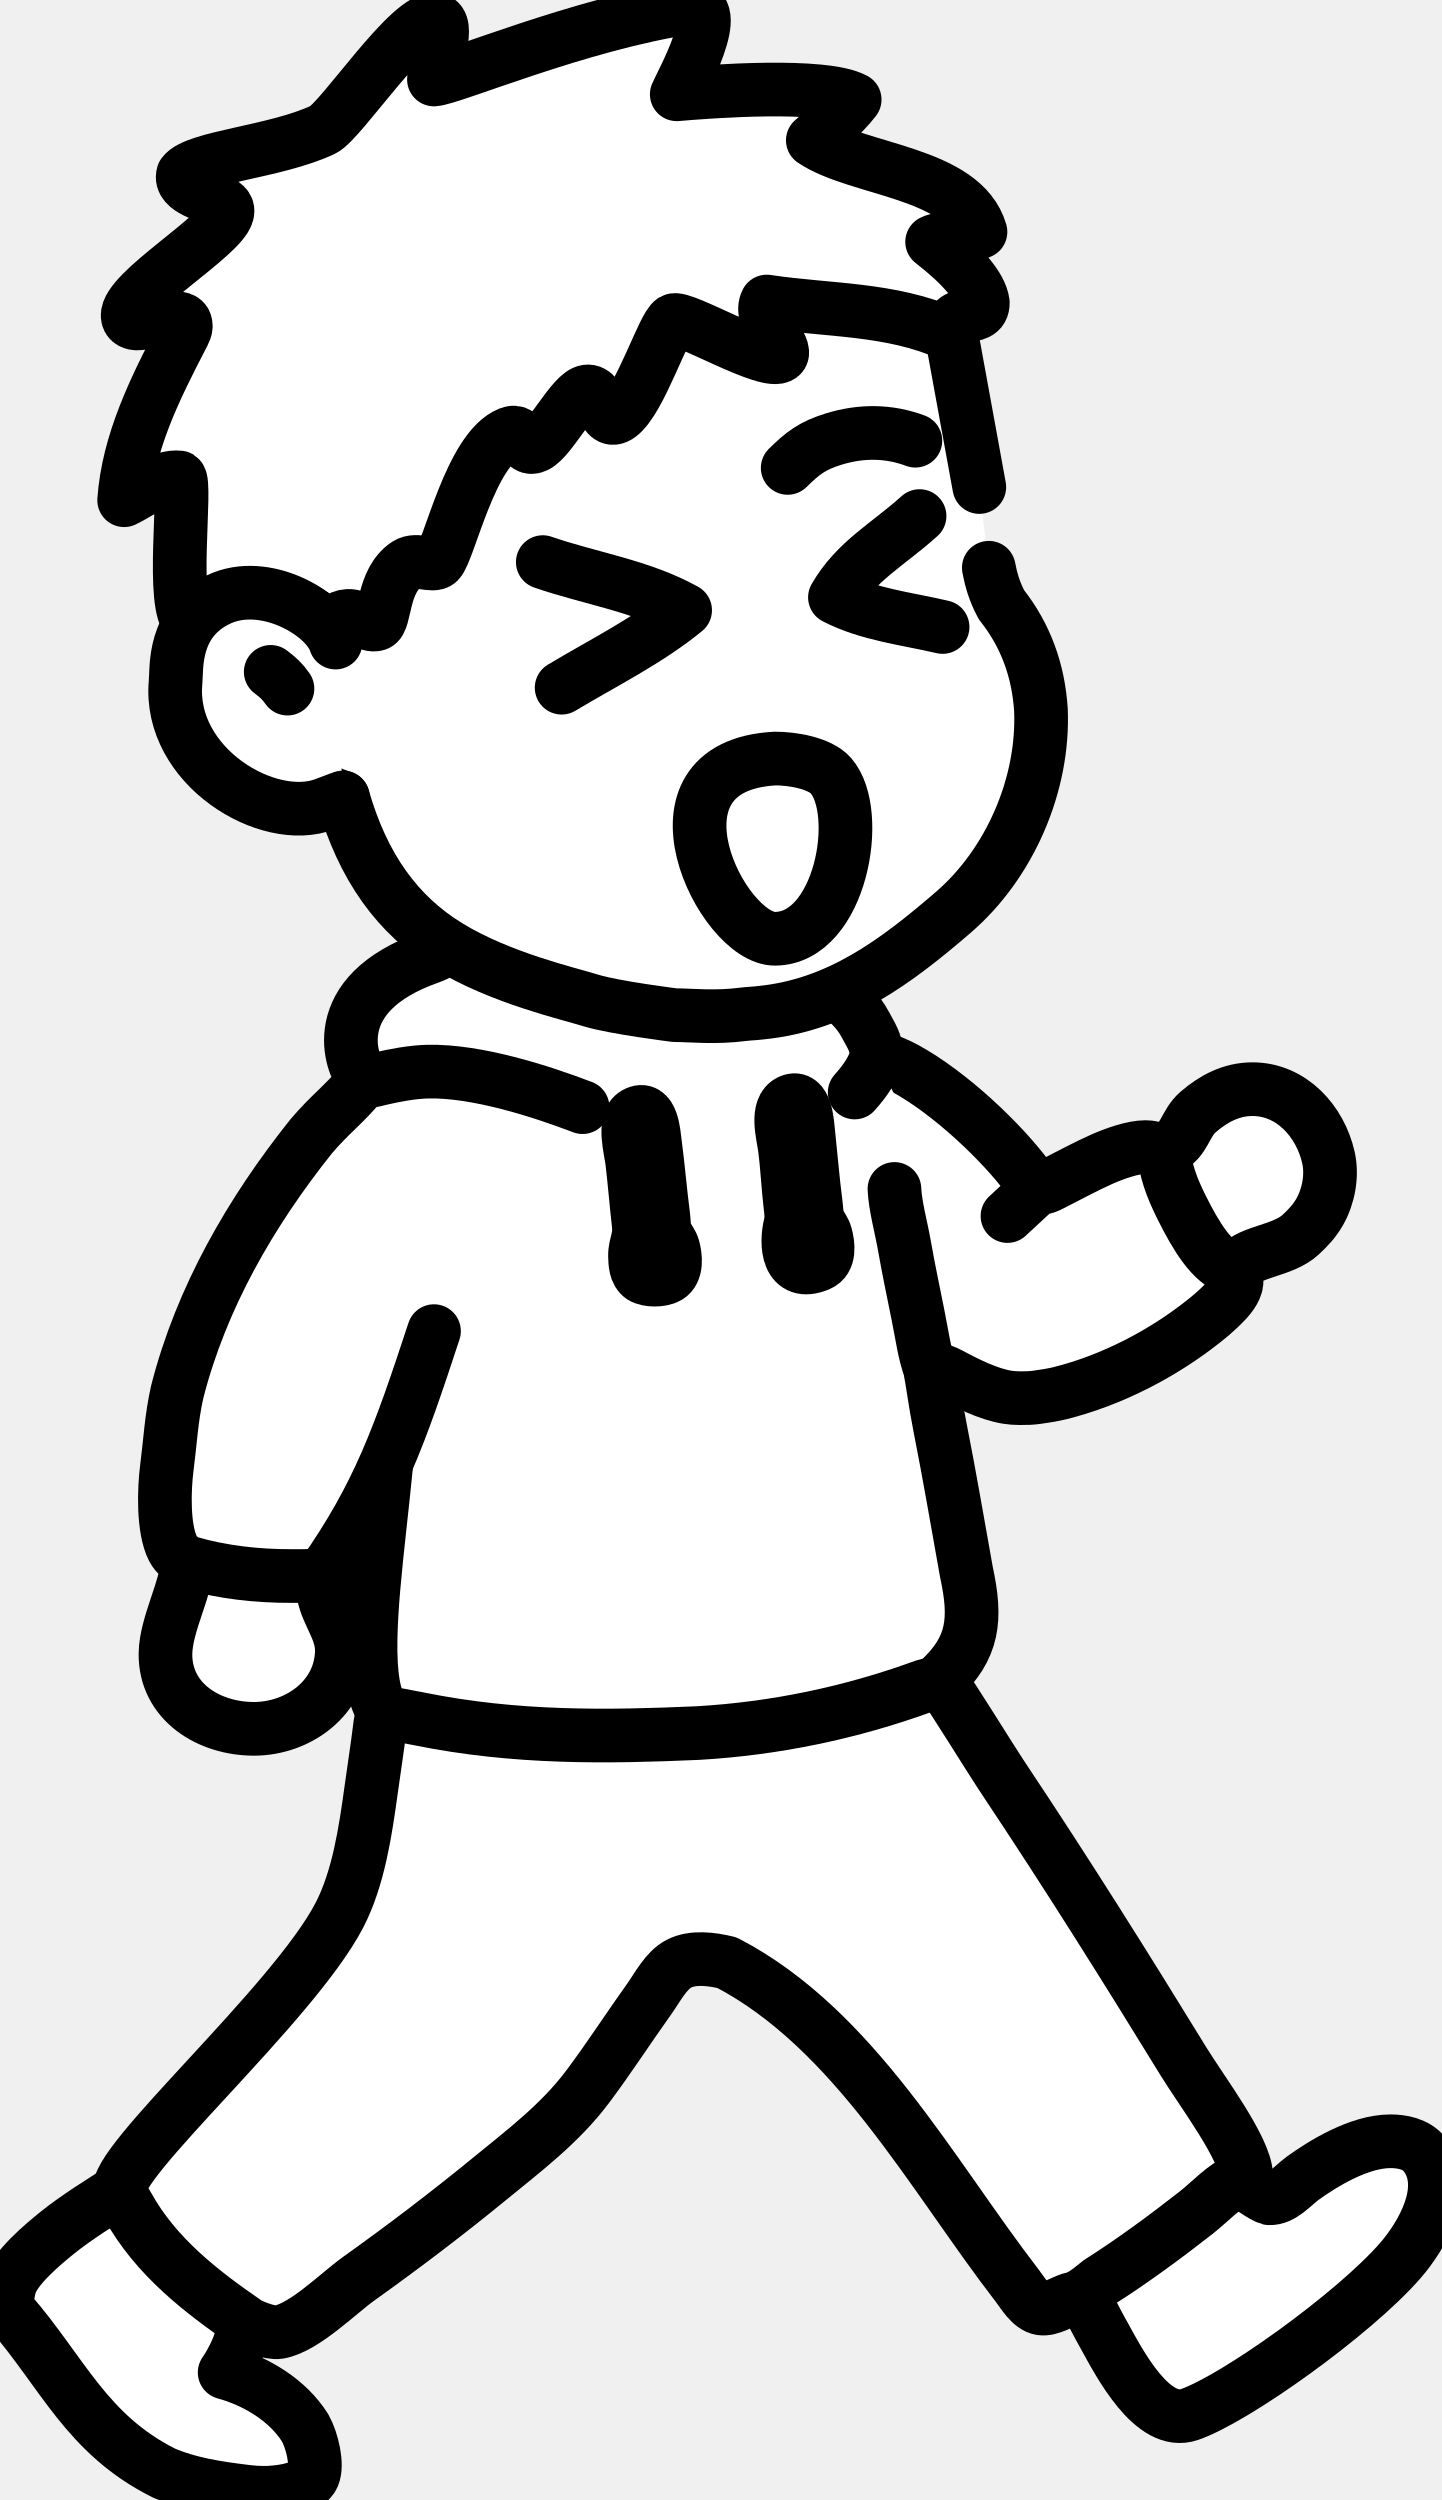
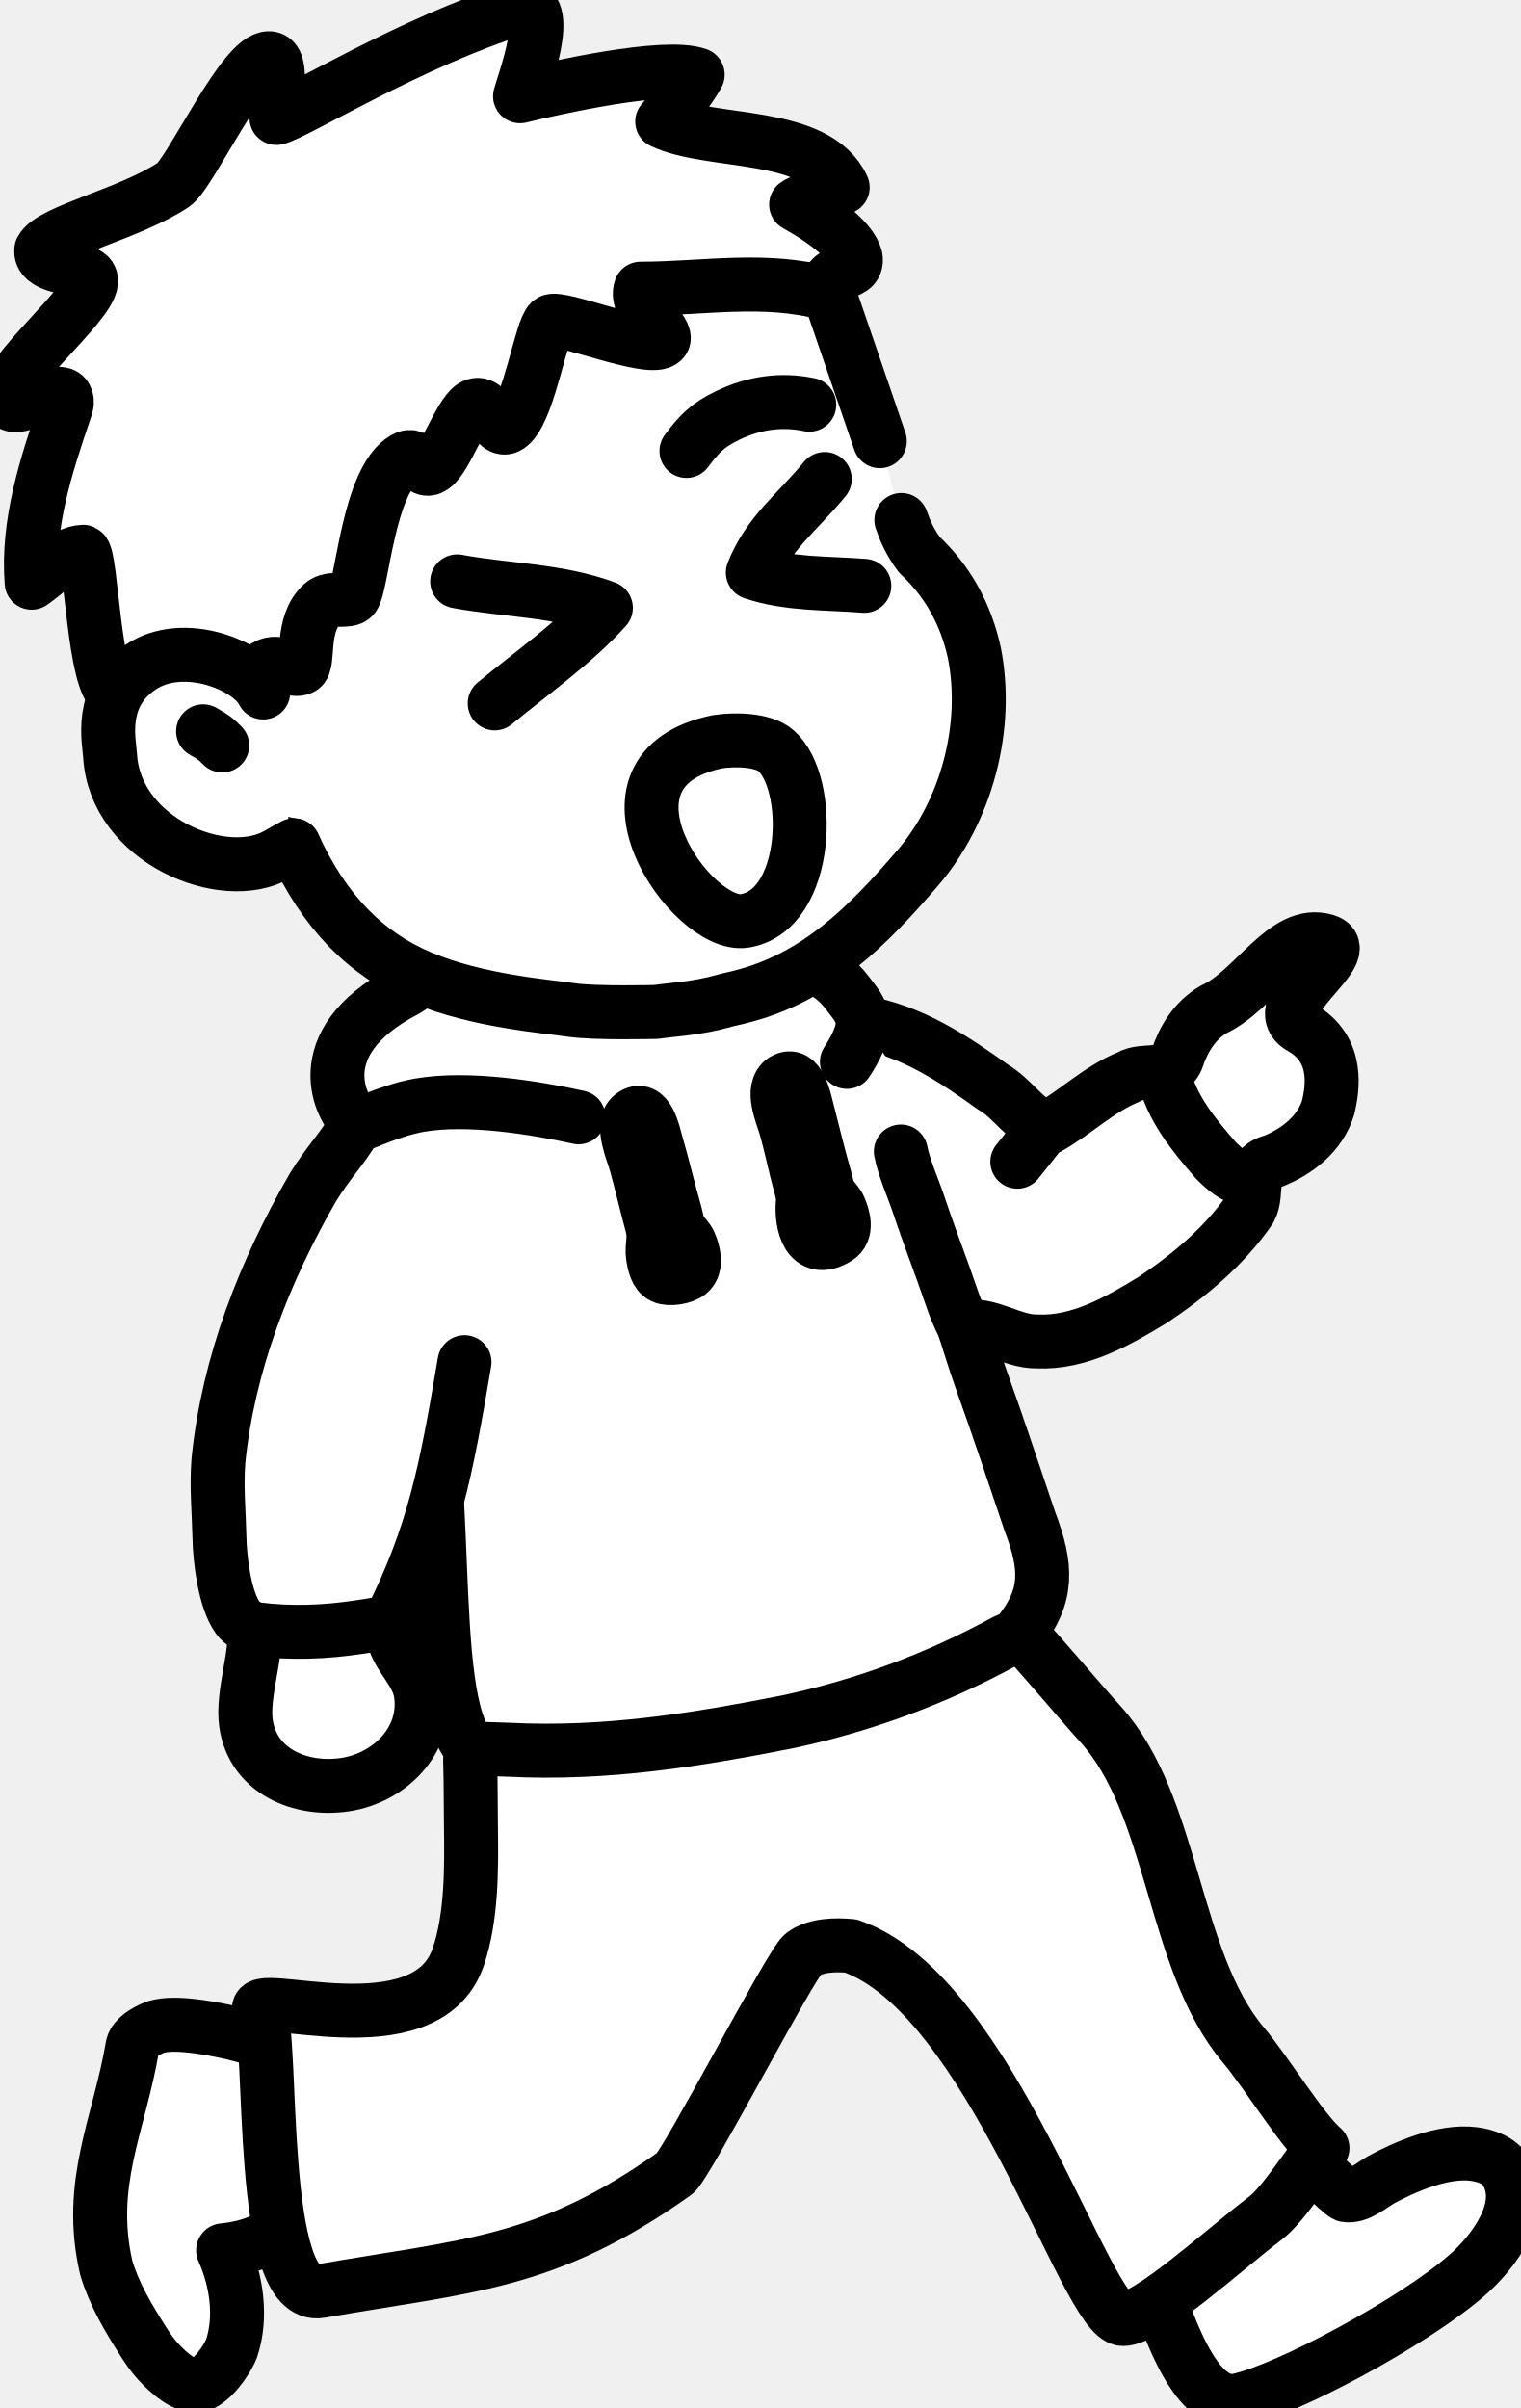
- <svg xmlns="http://www.w3.org/2000/svg" viewBox="0 0 26.866 46.579" role="img" aria-hidden="true">
-   <g id="layer1" transform="translate(-18.20542,14.64621)" style="display:inline">
-     <path d="m 22.742,28.719 c -0.031,0.285 -0.206,0.628 -0.351,0.838 0.585,0.161 1.175,0.515 1.5,1.033 0.13,0.232 0.238,0.684 0.148,0.894 -0.097,0.225 -0.531,0.3 -0.829,0.313 -0.172,0.007 -0.314,-0.007 -0.468,-0.026 -0.494,-0.061 -1.01,-0.138 -1.482,-0.34 -1.44,-0.721 -1.883,-1.867 -2.86,-2.994 -0.093,-0.133 -0.052,-0.35 -0.012,-0.499 0.089,-0.327 0.624,-0.774 0.883,-0.983 0.364,-0.294 0.858,-0.597 1.131,-0.772" style="fill:#ffffff;fill-opacity:1;stroke:currentColor;stroke-linecap:round;stroke-linejoin:round;stroke-dasharray:none" id="path1-8" />
-     <path d="m 41.324,25.956 c 0.077,0.09 0.42,0.327 0.53,0.355 0.239,0.011 0.441,-0.239 0.62,-0.371 0.372,-0.269 1.05,-0.691 1.638,-0.691 0.208,0 0.475,0.045 0.632,0.24 0.485,0.606 -0.035,1.507 -0.448,1.982 -0.867,0.997 -3.072,2.573 -3.928,2.869 -0.69,0.239 -1.31,-0.962 -1.587,-1.465 -0.125,-0.228 -0.268,-0.464 -0.324,-0.702" style="fill:#ffffff;fill-opacity:1;stroke:currentColor;stroke-linecap:round;stroke-linejoin:round;stroke-dasharray:none" id="path1-2" />
-     <path style="display:inline;fill:#ffffff;fill-opacity:1;stroke:currentColor;stroke-linecap:round;stroke-linejoin:round;stroke-dasharray:none" d="m 25.406,17.284 c -0.105,0.037 -0.114,0.176 -0.127,0.282 -0.04,0.331 -0.112,0.794 -0.158,1.131 -0.105,0.762 -0.234,1.65 -0.592,2.34 -0.863,1.662 -4.267,4.648 -4.089,5.148 0.037,0.105 0.091,0.17 0.148,0.273 0.52,0.939 1.37,1.594 2.204,2.168 0.097,0.067 0.446,0.208 0.613,0.178 0.47,-0.083 1.107,-0.725 1.482,-0.993 0.82,-0.585 1.651,-1.216 2.418,-1.844 0.668,-0.547 1.333,-1.047 1.847,-1.732 0.392,-0.521 0.769,-1.105 1.15,-1.638 0.153,-0.214 0.311,-0.531 0.552,-0.656 0.261,-0.135 0.612,-0.088 0.897,-0.019 2.376,1.24 3.809,3.946 5.407,6.018 0.109,0.141 0.25,0.394 0.443,0.424 0.168,0.026 0.399,-0.121 0.546,-0.17 0.221,-0.04 0.374,-0.194 0.546,-0.325 0.616,-0.391 1.227,-0.842 1.794,-1.286 0.279,-0.219 0.518,-0.496 0.819,-0.621 l 0.117,-0.089 C 41.399,25.376 40.603,24.326 40.259,23.767 39.181,22.01 38.076,20.25 36.937,18.541 36.585,18.012 35.996,17.037 35.728,16.669" id="path7" />
+ <svg xmlns="http://www.w3.org/2000/svg" viewBox="0 0 28.168 44.626" role="img" aria-hidden="true">
+   <g id="walker-legs" transform="translate(-17.30072,15.60438)" style="display:inline">
+     <path d="m 22.305,25.836 c -0.239,0.157 -0.616,0.241 -0.87,0.263 0.249,0.554 0.351,1.234 0.158,1.815 -0.096,0.247 -0.376,0.619 -0.596,0.683 -0.235,0.069 -0.57,-0.218 -0.769,-0.44 -0.116,-0.128 -0.194,-0.247 -0.278,-0.378 -0.267,-0.419 -0.536,-0.867 -0.681,-1.359 -0.361,-1.57 0.241,-2.641 0.489,-4.112 0.043,-0.156 0.237,-0.263 0.377,-0.326 0.309,-0.14 0.994,-0.011 1.32,0.056 0.458,0.094 1.007,0.282 1.316,0.381" style="fill:#ffffff;fill-opacity:1;stroke:currentColor;stroke-linecap:round;stroke-linejoin:round;stroke-dasharray:none" id="path1-8" />
+     <path d="m 41.373,24.241 c 0.065,0.099 0.759,0.793 0.864,0.835 0.235,0.042 0.468,-0.18 0.663,-0.288 0.404,-0.219 1.13,-0.549 1.714,-0.473 0.206,0.027 0.466,0.106 0.595,0.32 0.402,0.664 -0.23,1.49 -0.701,1.907 -0.989,0.877 -3.379,2.154 -4.266,2.337 -0.715,0.148 -1.175,-1.124 -1.384,-1.658 -0.095,-0.242 -0.205,-0.495 -0.23,-0.738" style="fill:#ffffff;fill-opacity:1;stroke:currentColor;stroke-linecap:round;stroke-linejoin:round;stroke-dasharray:none" id="path1-2" />
+     <path style="display:inline;fill:#ffffff;fill-opacity:1;stroke:currentColor;stroke-linecap:round;stroke-linejoin:round;stroke-dasharray:none" d="m 26.098,16.822 c -0.099,0.052 -0.087,0.191 -0.083,0.298 0.01,0.334 0.008,0.802 0.013,1.142 0.01,0.769 0.015,1.666 -0.236,2.402 -0.604,1.773 -3.931,0.535 -3.68,1.002 0.264,0.492 -0.053,5.396 1.129,5.189 2.691,-0.472 4.181,-0.483 6.566,-2.182 0.215,-0.153 2.155,-3.901 2.375,-4.061 0.238,-0.173 0.592,-0.179 0.884,-0.153 2.603,0.894 4.352,6.911 5.046,6.914 0.465,0.002 1.862,-1.281 2.636,-1.868 0.353,-0.267 0.849,-1.083 1.059,-1.3 -0.373,-0.318 -1.041,-1.407 -1.464,-1.909 -1.329,-1.576 -1.273,-4.434 -2.654,-5.954 -0.427,-0.47 -1.155,-1.346 -1.475,-1.67" id="path7" />
  </g>
-   <g id="layer7" style="display:inline">
-     <path d="m 21.696,21.448 c 0.003,0.324 0.128,0.665 0.322,1.053 0.264,0.528 0.563,1.029 0.926,1.131 m -3.627,-1.482 -0.546,0.507 m -1.443,2.886 c 0.117,-0.025 0.201,-0.027 0.351,0.053 0.318,0.169 0.728,0.38 1.092,0.437 0.082,0.013 0.139,0.016 0.234,0.017 0.13,0.001 0.204,-0.002 0.312,-0.016 0.114,-0.015 0.309,-0.046 0.429,-0.076 0.968,-0.241 1.923,-0.738 2.691,-1.35 0.103,-0.082 0.18,-0.146 0.273,-0.235 0.137,-0.132 0.273,-0.267 0.319,-0.427 0.035,-0.122 -0.035,-0.258 0.059,-0.373 0.213,-0.26 0.818,-0.268 1.143,-0.567 0.144,-0.133 0.261,-0.259 0.356,-0.425 0.167,-0.292 0.239,-0.681 0.164,-1.014 -0.152,-0.674 -0.687,-1.274 -1.416,-1.274 -0.393,0 -0.723,0.176 -1.014,0.427 -0.246,0.214 -0.253,0.54 -0.548,0.659 -0.196,0.079 -0.252,-0.007 -0.427,-0.007 -0.242,-2.65e-4 -0.579,0.121 -0.819,0.227 -0.3,0.133 -0.607,0.301 -0.897,0.448 -0.096,0.049 -0.2,0.11 -0.302,0.076 -0.092,-0.031 -0.134,-0.128 -0.193,-0.207 -0.472,-0.632 -1.425,-1.548 -2.27,-2.009 -0.165,-0.09 -0.384,-0.177 -0.563,-0.231" style="display:inline;fill:#ffffff;fill-opacity:1;stroke:currentColor;stroke-linecap:round;stroke-linejoin:round;stroke-dasharray:none" id="path1-43" />
+   <g id="walker-arm-left" style="display:inline" transform="translate(0.9046965,0.9581696)">
+     <path d="m 20.659,18.938 c 0.132,0.626 0.561,1.14 0.971,1.612 0.163,0.163 0.353,0.327 0.589,0.361 m -3.808,-0.923 -0.464,0.583 m -0.995,3.069 c 0.462,-0.098 0.888,0.269 1.359,0.262 0.781,0.036 1.495,-0.373 2.141,-0.767 0.687,-0.457 1.338,-1.002 1.808,-1.687 0.165,-0.31 -0.06,-0.771 0.427,-0.886 0.455,-0.184 0.872,-0.511 1.021,-0.997 0.074,-0.319 0.221,-1.072 -0.498,-1.479 -0.719,-0.407 1.068,-1.421 0.452,-1.607 -0.76,-0.23 -1.311,0.918 -2.077,1.27 -0.345,0.203 -0.559,0.545 -0.679,0.916 -0.168,0.376 -0.61,0.162 -0.897,0.337 -0.559,0.227 -0.994,0.668 -1.514,0.954 -0.386,-0.12 -0.63,-0.555 -0.994,-0.765 -0.734,-0.528 -1.53,-1.057 -2.441,-1.201" style="display:inline;fill:#ffffff;fill-opacity:1;stroke:currentColor;stroke-linecap:round;stroke-linejoin:round;stroke-dasharray:none" id="path1-43" />
  </g>
-   <g id="layer5" style="display:inline">
-     <path id="path1-22" style="display:inline;fill:#ffffff;fill-opacity:1;stroke:none;stroke-linecap:round;stroke-linejoin:round;stroke-dasharray:none" d="m 8.33,17.649 c -0.063,0.048 -0.147,0.124 -0.322,0.186 -1.976,0.692 -1.456,2.02 -1.256,2.236 0.169,0.002 -0.236,1.38 -0.182,2.494 0.053,1.114 0.565,1.965 0.565,1.965 0.579,1.68 -0.754,6.391 0.015,7.37 l 0.663,0.125 c 1.796,0.365 3.503,0.337 5.187,0.264 1.441,-0.083 2.856,-0.379 4.212,-0.873 0.123,-0.037 0.202,-0.038 0.295,-0.12 0.639,-0.598 0.691,-1.131 0.501,-2.008 -0.162,-0.899 -0.313,-1.796 -0.491,-2.691 -0.096,-0.481 -0.137,-0.843 -0.187,-1.092 -0.116,-0.35 0.399,-0.663 0.299,-1.164 -0.085,-0.425 -0.427,-0.796 -0.502,-1.225 -0.058,-0.333 0.216,-1.147 0.203,-1.466 0,0 -1.007,-1.844 -1.003,-2.007 0.005,-0.215 -0.098,-0.352 -0.193,-0.534 -0.164,-0.313 -0.346,-0.42 -0.481,-0.585 z" />
-     <path d="m 14.719,20.518 c 0.298,-0.131 0.322,0.413 0.34,0.58 0.047,0.436 0.083,0.894 0.14,1.326 0.016,0.123 0.011,0.236 0.06,0.34 0.042,0.09 0.098,0.15 0.124,0.246 0.049,0.178 0.084,0.462 -0.125,0.55 -0.584,0.244 -0.624,-0.37 -0.532,-0.745 0.03,-0.122 0.015,-0.22 -1.47e-4,-0.351 -0.043,-0.362 -0.057,-0.73 -0.106,-1.092 -0.03,-0.223 -0.173,-0.733 0.099,-0.853 m -2.881,0.231 c 0.315,-0.176 0.342,0.379 0.365,0.544 0.06,0.45 0.097,0.917 0.156,1.365 0.016,0.124 0.004,0.235 0.054,0.34 0.043,0.09 0.101,0.149 0.129,0.246 0.047,0.163 0.074,0.444 -0.095,0.544 -0.12,0.071 -0.381,0.071 -0.489,0 -0.115,-0.076 -0.125,-0.257 -0.127,-0.389 -0.002,-0.118 0.028,-0.202 0.053,-0.312 0.026,-0.114 0.026,-0.195 0.012,-0.312 -0.04,-0.346 -0.075,-0.779 -0.117,-1.131 -0.026,-0.216 -0.181,-0.761 0.059,-0.895 m 4.827,1.402 c 0.014,0.318 0.127,0.72 0.185,1.053 0.075,0.429 0.167,0.862 0.252,1.287 0.1,0.501 0.11,0.664 0.226,1.014 0.05,0.249 0.092,0.611 0.187,1.092 0.178,0.895 0.329,1.792 0.491,2.691 0.19,0.877 0.139,1.41 -0.501,2.008 -0.092,0.082 -0.171,0.083 -0.294,0.12 -1.356,0.495 -2.771,0.79 -4.212,0.873 -1.683,0.074 -3.391,0.101 -5.187,-0.264 L 7.149,31.9 C 6.381,30.921 7.713,26.21 7.135,24.53 m 7.619,-1.716 h 0.429 m -3.276,0.273 c 0.191,-0.015 0.257,-0.035 0.429,-0.039" style="display:inline;fill:none;fill-opacity:1;stroke:currentColor;stroke-linecap:round;stroke-linejoin:round;stroke-dasharray:none" id="path1" />
-     <path d="m 8.329,17.649 c -0.063,0.048 -0.147,0.124 -0.322,0.185 -1.976,0.692 -1.456,2.02 -1.256,2.236 0.097,0.105 0.202,0.059 0.32,0.031 0.277,-0.066 0.61,-0.128 0.897,-0.135 0.926,-0.021 2.133,0.374 2.886,0.662 m 5.07,-0.273 c 0.199,-0.222 0.396,-0.499 0.401,-0.714 0.005,-0.215 -0.098,-0.352 -0.193,-0.534 -0.164,-0.313 -0.346,-0.42 -0.481,-0.585" style="display:inline;fill:none;fill-opacity:1;stroke:currentColor;stroke-linecap:round;stroke-linejoin:round;stroke-dasharray:none" id="path1-431" />
+   <g id="walker-torso" style="display:inline" transform="translate(0.9046965,0.9581696)">
+     <path id="path1-22" style="display:inline;fill:#ffffff;fill-opacity:1;stroke:none;stroke-linecap:round;stroke-linejoin:round;stroke-dasharray:none" d="m 6.875,17.178 c -0.055,0.057 -0.127,0.145 -0.291,0.232 -1.851,0.979 -1.138,2.215 -0.908,2.399 0.167,-0.023 -0.027,1.399 0.192,2.493 0.219,1.094 0.852,1.859 0.852,1.859 0.824,1.575 0.21,6.432 1.116,7.285 l 0.674,0.025 c 1.831,0.092 3.514,-0.19 5.168,-0.514 1.413,-0.298 2.767,-0.801 4.034,-1.493 0.116,-0.055 0.194,-0.067 0.273,-0.163 0.543,-0.687 0.514,-1.221 0.195,-2.06 -0.294,-0.865 -0.578,-1.729 -0.887,-2.587 -0.167,-0.462 -0.261,-0.813 -0.348,-1.052 -0.167,-0.328 0.296,-0.715 0.122,-1.196 -0.148,-0.408 -0.541,-0.723 -0.679,-1.136 -0.107,-0.32 0.043,-1.167 -0.018,-1.479 0,0 -1.271,-1.673 -1.292,-1.835 -0.027,-0.213 -0.149,-0.334 -0.271,-0.499 -0.209,-0.285 -0.405,-0.364 -0.563,-0.507 z" />
+     <path d="m 13.622,19.06 c 0.275,-0.174 0.381,0.36 0.423,0.522 0.111,0.424 0.215,0.871 0.337,1.29 0.035,0.119 0.046,0.232 0.11,0.327 0.055,0.082 0.119,0.134 0.159,0.224 0.075,0.169 0.152,0.444 -0.041,0.562 -0.541,0.329 -0.672,-0.273 -0.638,-0.657 0.011,-0.125 -0.018,-0.22 -0.053,-0.347 -0.096,-0.351 -0.165,-0.713 -0.268,-1.064 -0.063,-0.216 -0.28,-0.699 -0.03,-0.858 m -2.814,0.658 c 0.285,-0.221 0.395,0.323 0.442,0.484 0.126,0.436 0.233,0.892 0.358,1.326 0.035,0.12 0.039,0.231 0.105,0.328 0.056,0.083 0.122,0.132 0.164,0.224 0.071,0.154 0.14,0.428 -0.012,0.552 -0.108,0.088 -0.366,0.127 -0.483,0.073 -0.125,-0.058 -0.162,-0.235 -0.184,-0.366 -0.019,-0.116 -0.003,-0.204 0.005,-0.316 0.009,-0.117 -0.004,-0.196 -0.035,-0.31 -0.091,-0.336 -0.19,-0.759 -0.285,-1.101 -0.058,-0.21 -0.293,-0.725 -0.075,-0.894 m 4.982,0.665 c 0.061,0.313 0.234,0.693 0.34,1.013 0.138,0.413 0.293,0.827 0.441,1.235 0.174,0.48 0.208,0.64 0.375,0.969 0.087,0.239 0.182,0.59 0.348,1.052 0.31,0.858 0.593,1.723 0.887,2.587 0.319,0.839 0.348,1.373 -0.195,2.06 -0.079,0.095 -0.157,0.108 -0.273,0.163 -1.266,0.692 -2.622,1.195 -4.034,1.493 -1.654,0.325 -3.337,0.607 -5.168,0.514 L 7.837,31.446 C 6.931,30.592 7.545,25.735 6.722,24.16 m 7.277,-2.835 0.424,-0.064 m -3.198,0.759 c 0.186,-0.043 0.249,-0.073 0.418,-0.103" style="display:inline;fill:none;fill-opacity:1;stroke:currentColor;stroke-linecap:round;stroke-linejoin:round;stroke-dasharray:none" id="path1" />
+     <path d="m 6.875,17.178 c -0.055,0.057 -0.127,0.145 -0.291,0.231 -1.851,0.98 -1.137,2.215 -0.907,2.399 0.112,0.09 0.208,0.029 0.321,-0.017 0.264,-0.106 0.584,-0.218 0.867,-0.267 0.912,-0.159 2.165,0.051 2.952,0.224 m 4.972,-1.027 c 0.164,-0.249 0.317,-0.552 0.29,-0.766 -0.027,-0.213 -0.149,-0.334 -0.271,-0.499 -0.209,-0.285 -0.405,-0.364 -0.563,-0.507" style="display:inline;fill:none;fill-opacity:1;stroke:currentColor;stroke-linecap:round;stroke-linejoin:round;stroke-dasharray:none" id="path1-431" />
  </g>
-   <g id="layer6" style="display:inline">
-     <path d="m 6.72,20.2 c -0.29,0.359 -0.583,0.57 -0.925,0.975 -1.122,1.408 -2.046,3.005 -2.493,4.758 -0.111,0.487 -0.133,0.955 -0.192,1.404 -0.054,0.409 -0.076,1.15 0.113,1.519 0.062,0.121 0.183,0.21 0.3,0.259 0.617,0.179 1.269,0.251 1.911,0.249 0.312,0 0.339,0.004 0.585,-0.034 1.033,-1.471 1.423,-2.566 2.067,-4.529 m -4.602,4.329 c -2.79e-4,0.435 -0.394,1.137 -0.401,1.677 -0.012,0.902 0.813,1.405 1.649,1.404 0.82,-0.001 1.619,-0.571 1.637,-1.443 0.008,-0.398 -0.274,-0.699 -0.337,-1.053 -0.029,-0.164 0.018,-0.259 0.026,-0.351" style="display:inline;fill:#ffffff;fill-opacity:1;stroke:currentColor;stroke-linecap:round;stroke-linejoin:round;stroke-dasharray:none" id="path1-9" />
+   <g id="walker-arm-right" style="display:inline" transform="translate(0.9046965,0.9581696)">
+     <path d="m 5.665,19.941 c -0.233,0.398 -0.491,0.65 -0.769,1.102 -0.899,1.56 -1.574,3.277 -1.754,5.077 -0.037,0.498 0.011,0.964 0.02,1.417 0.008,0.412 0.097,1.149 0.339,1.485 0.079,0.11 0.212,0.18 0.335,0.211 0.637,0.084 1.293,0.058 1.927,-0.039 0.309,-0.047 0.336,-0.047 0.573,-0.121 0.801,-1.608 1.023,-2.75 1.367,-4.787 M 3.799,29.255 c 0.065,0.43 -0.22,1.183 -0.146,1.718 0.123,0.893 1.013,1.268 1.841,1.142 0.81,-0.124 1.515,-0.806 1.403,-1.671 C 6.845,30.049 6.521,29.794 6.406,29.453 6.353,29.296 6.386,29.195 6.379,29.102" style="display:inline;fill:#ffffff;fill-opacity:1;stroke:currentColor;stroke-linecap:round;stroke-linejoin:round;stroke-dasharray:none" id="path1-9" />
  </g>
-   <g id="layer3" style="display:inline">
-     <path id="path1-04" style="fill:#ffffff;fill-opacity:1;stroke:currentColor;stroke-linecap:round;stroke-linejoin:round;stroke-dasharray:none" d="M 18.246,9.074 17.74,6.3 c 0,0 -5.828,-9.063 -11.08,-3.288 -2.626,2.888 -3.305,6.883 -2.716,9.122 0.589,2.239 2.445,2.723 2.445,2.723 0.371,1.293 1.013,2.193 1.978,2.78 0.964,0.586 2.216,0.871 2.644,1.004 0.428,0.132 1.56,0.273 1.56,0.273 0.305,0 0.741,0.054 1.287,-0.017 0.105,-0.013 0.207,-0.014 0.312,-0.028 1.452,-0.142 2.532,-0.959 3.587,-1.867 1.056,-0.908 1.698,-2.385 1.637,-3.783 -0.049,-0.729 -0.283,-1.38 -0.734,-1.95 -0.14,-0.259 -0.199,-0.49 -0.237,-0.691" />
-     <path d="m 14.676,8.718 c 0.274,-0.268 0.449,-0.412 0.858,-0.538 0.508,-0.156 1.022,-0.156 1.521,0.031 m 0.078,1.404 c -0.585,0.529 -1.184,0.836 -1.577,1.515 0.615,0.319 1.335,0.395 2.006,0.552 m -7.449,-1.209 c 0.879,0.304 1.831,0.44 2.652,0.897 -0.674,0.556 -1.545,0.989 -2.301,1.443 m 3.978,1.32 c 0.31,-0.001 0.831,0.08 1.04,0.32 0.599,0.688 0.182,3.027 -1.04,3.038 -0.99,0.009 -2.598,-3.22 0,-3.358" style="display:inline;fill:none;stroke:currentColor;stroke-linecap:round;stroke-linejoin:round;stroke-dasharray:none" id="path1-0" />
+   <g id="walker-face" style="display:inline" transform="translate(0.9046965,0.9581696)">
+     <path id="path1-04" style="fill:#ffffff;fill-opacity:1;stroke:currentColor;stroke-linecap:round;stroke-linejoin:round;stroke-dasharray:none" d="M 15.399,7.218 14.484,4.551 c 0,0 -7.117,-8.09 -11.447,-1.595 -2.165,3.247 -2.239,7.299 -1.322,9.425 0.917,2.126 2.824,2.327 2.824,2.327 0.56,1.223 1.33,2.017 2.371,2.453 1.041,0.436 2.321,0.53 2.764,0.597 0.443,0.067 1.583,0.037 1.583,0.037 0.302,-0.046 0.74,-0.058 1.27,-0.209 0.102,-0.029 0.203,-0.045 0.304,-0.074 1.414,-0.357 2.36,-1.326 3.268,-2.382 0.908,-1.055 1.322,-2.612 1.053,-3.985 C 16.996,10.432 16.666,9.823 16.136,9.327 15.958,9.092 15.865,8.872 15.798,8.679" />
+     <path d="m 11.816,7.399 c 0.231,-0.306 0.382,-0.475 0.768,-0.66 0.479,-0.23 0.987,-0.307 1.508,-0.197 m 0.287,1.377 c -0.499,0.611 -1.046,1.003 -1.333,1.734 0.656,0.224 1.379,0.191 2.066,0.246 M 7.567,9.816 C 8.481,9.985 9.443,9.978 10.323,10.307 9.739,10.957 8.943,11.515 8.263,12.077 m 4.13,0.711 c 0.307,-0.047 0.834,-0.045 1.076,0.161 0.695,0.591 0.633,2.966 -0.575,3.159 -0.977,0.156 -3.05,-2.795 -0.502,-3.32" style="display:inline;fill:none;stroke:currentColor;stroke-linecap:round;stroke-linejoin:round;stroke-dasharray:none" id="path1-0" />
  </g>
-   <g id="layer2" style="display:inline">
-     <path d="M 4.692,11.092 C 4.011,11.132 3.763,11.74 3.535,11.59 3.162,11.344 3.489,8.992 3.343,8.896 2.998,8.856 2.617,9.178 2.313,9.32 2.39,8.233 2.894,7.23 3.386,6.278 3.434,6.184 3.483,6.11 3.453,6.017 3.419,5.912 3.266,5.925 3.171,5.934 3.048,5.945 2.638,6.03 2.548,6.027 2.498,6.025 2.384,6.007 2.378,5.886 2.356,5.431 4.12,4.408 4.233,3.978 4.269,3.84 4.149,3.792 4.068,3.75 3.91,3.648 3.327,3.538 3.412,3.245 3.643,2.925 5.138,2.833 6.017,2.418 6.356,2.258 7.647,0.275 8.118,0.366 8.406,0.422 8.086,1.189 8.085,1.481 8.41,1.466 10.796,0.445 12.843,0.139 c 0.701,-0.097 -0.165,1.446 -0.234,1.618 0.629,-0.055 2.744,-0.212 3.315,0.098 -0.227,0.294 -0.532,0.541 -0.78,0.76 0.834,0.565 2.799,0.586 3.124,1.705 -0.381,0.186 -0.722,0.09 -0.901,0.186 0.557,0.432 0.906,0.835 0.944,1.131 0.012,0.426 -0.697,0.017 -0.571,0.663 l -0.061,-0.078 c -1.084,-0.481 -2.242,-0.431 -3.393,-0.604 -0.173,0.318 0.41,0.881 0.266,1.008 C 14.312,6.839 12.714,5.871 12.542,5.969 12.358,6.073 11.931,7.448 11.543,7.738 11.219,7.98 11.226,7.254 10.932,7.294 10.671,7.33 10.265,8.168 9.99,8.306 9.719,8.441 9.775,7.964 9.489,8.077 c -0.723,0.287 -1.122,2.199 -1.319,2.389 -0.105,0.101 -0.412,-0.07 -0.59,0.047 -0.47,0.31 -0.391,1.061 -0.56,1.116 -0.17,0.055 -0.329,-0.164 -0.534,-0.154 -0.185,0.009 -0.254,0.13 -0.351,0.224 0,0 -0.243,-0.265 -0.69,-0.451 C 4.999,11.062 4.692,11.092 4.692,11.092 Z" style="fill:#ffffff;fill-opacity:1;stroke:currentColor;stroke-linecap:round;stroke-linejoin:round;stroke-dasharray:none" id="path1-4" />
+   <g id="walker-hair" style="display:inline" transform="translate(0.9046965,0.9581696)">
+     <path d="M 2.299,11.239 C 1.631,11.379 1.477,12.018 1.229,11.903 0.823,11.717 0.795,9.342 0.636,9.268 0.289,9.281 -0.039,9.655 -0.318,9.841 -0.404,8.755 -0.056,7.688 0.288,6.673 0.322,6.573 0.358,6.493 0.315,6.406 0.266,6.307 0.117,6.342 0.024,6.365 -0.096,6.395 -0.488,6.54 -0.578,6.55 -0.628,6.556 -0.743,6.555 -0.767,6.436 -0.857,5.99 0.735,4.714 0.782,4.272 0.797,4.13 0.671,4.101 0.585,4.072 0.413,3.995 -0.18,3.973 -0.139,3.67 0.041,3.32 1.506,3.005 2.313,2.464 2.624,2.255 3.604,0.101 4.084,0.121 4.376,0.133 4.175,0.94 4.218,1.228 4.537,1.165 6.743,-0.201 8.722,-0.809 9.4,-1.01 8.775,0.645 8.732,0.825 9.345,0.677 11.414,0.206 12.024,0.426 11.844,0.751 11.579,1.04 11.367,1.295 c 0.909,0.434 2.855,0.161 3.344,1.219 -0.349,0.24 -0.7,0.197 -0.863,0.319 0.615,0.344 1.02,0.691 1.103,0.977 0.075,0.419 -0.686,0.121 -0.466,0.741 l -0.072,-0.068 C 13.269,4.169 12.13,4.391 10.967,4.392 10.844,4.732 11.504,5.202 11.381,5.349 11.175,5.596 9.451,4.877 9.295,5 9.128,5.13 8.912,6.554 8.572,6.898 8.287,7.186 8.186,6.467 7.901,6.551 7.649,6.625 7.372,7.514 7.12,7.692 6.873,7.866 6.857,7.386 6.591,7.541 5.92,7.932 5.811,9.883 5.644,10.1 5.555,10.216 5.226,10.092 5.068,10.235 4.649,10.611 4.84,11.343 4.681,11.421 4.521,11.501 4.33,11.308 4.13,11.349 3.948,11.385 3.898,11.515 3.816,11.623 c 0,0 -0.28,-0.226 -0.75,-0.343 C 2.597,11.162 2.299,11.239 2.299,11.239 Z" style="fill:#ffffff;fill-opacity:1;stroke:currentColor;stroke-linecap:round;stroke-linejoin:round;stroke-dasharray:none" id="path1-4" />
  </g>
-   <g id="layer4" style="display:inline">
-     <path d="M 6.252,11.972 C 6.082,11.432 4.936,10.762 4.077,11.167 3.217,11.573 3.295,12.444 3.271,12.713 3.13,14.275 4.998,15.394 6.057,14.982 6.271,14.899 6.389,14.858 6.389,14.858 m -1.345,-2.34 c 0.145,0.111 0.21,0.168 0.312,0.312" style="fill:#ffffff;fill-opacity:1;stroke:currentColor;stroke-linecap:round;stroke-linejoin:round;stroke-dasharray:none" id="path1-42" />
+   <g id="walker-ear" style="display:inline" transform="translate(0.9046965,0.9581696)">
+     <path d="m 3.973,11.875 c -0.249,-0.509 -1.482,-0.999 -2.271,-0.47 -0.789,0.529 -0.582,1.379 -0.566,1.648 0.094,1.566 2.108,2.394 3.094,1.828 0.199,-0.114 0.309,-0.173 0.309,-0.173 m -1.68,-2.113 c 0.16,0.088 0.233,0.135 0.355,0.262" style="fill:#ffffff;fill-opacity:1;stroke:currentColor;stroke-linecap:round;stroke-linejoin:round;stroke-dasharray:none" id="path1-42" />
  </g>
</svg>
